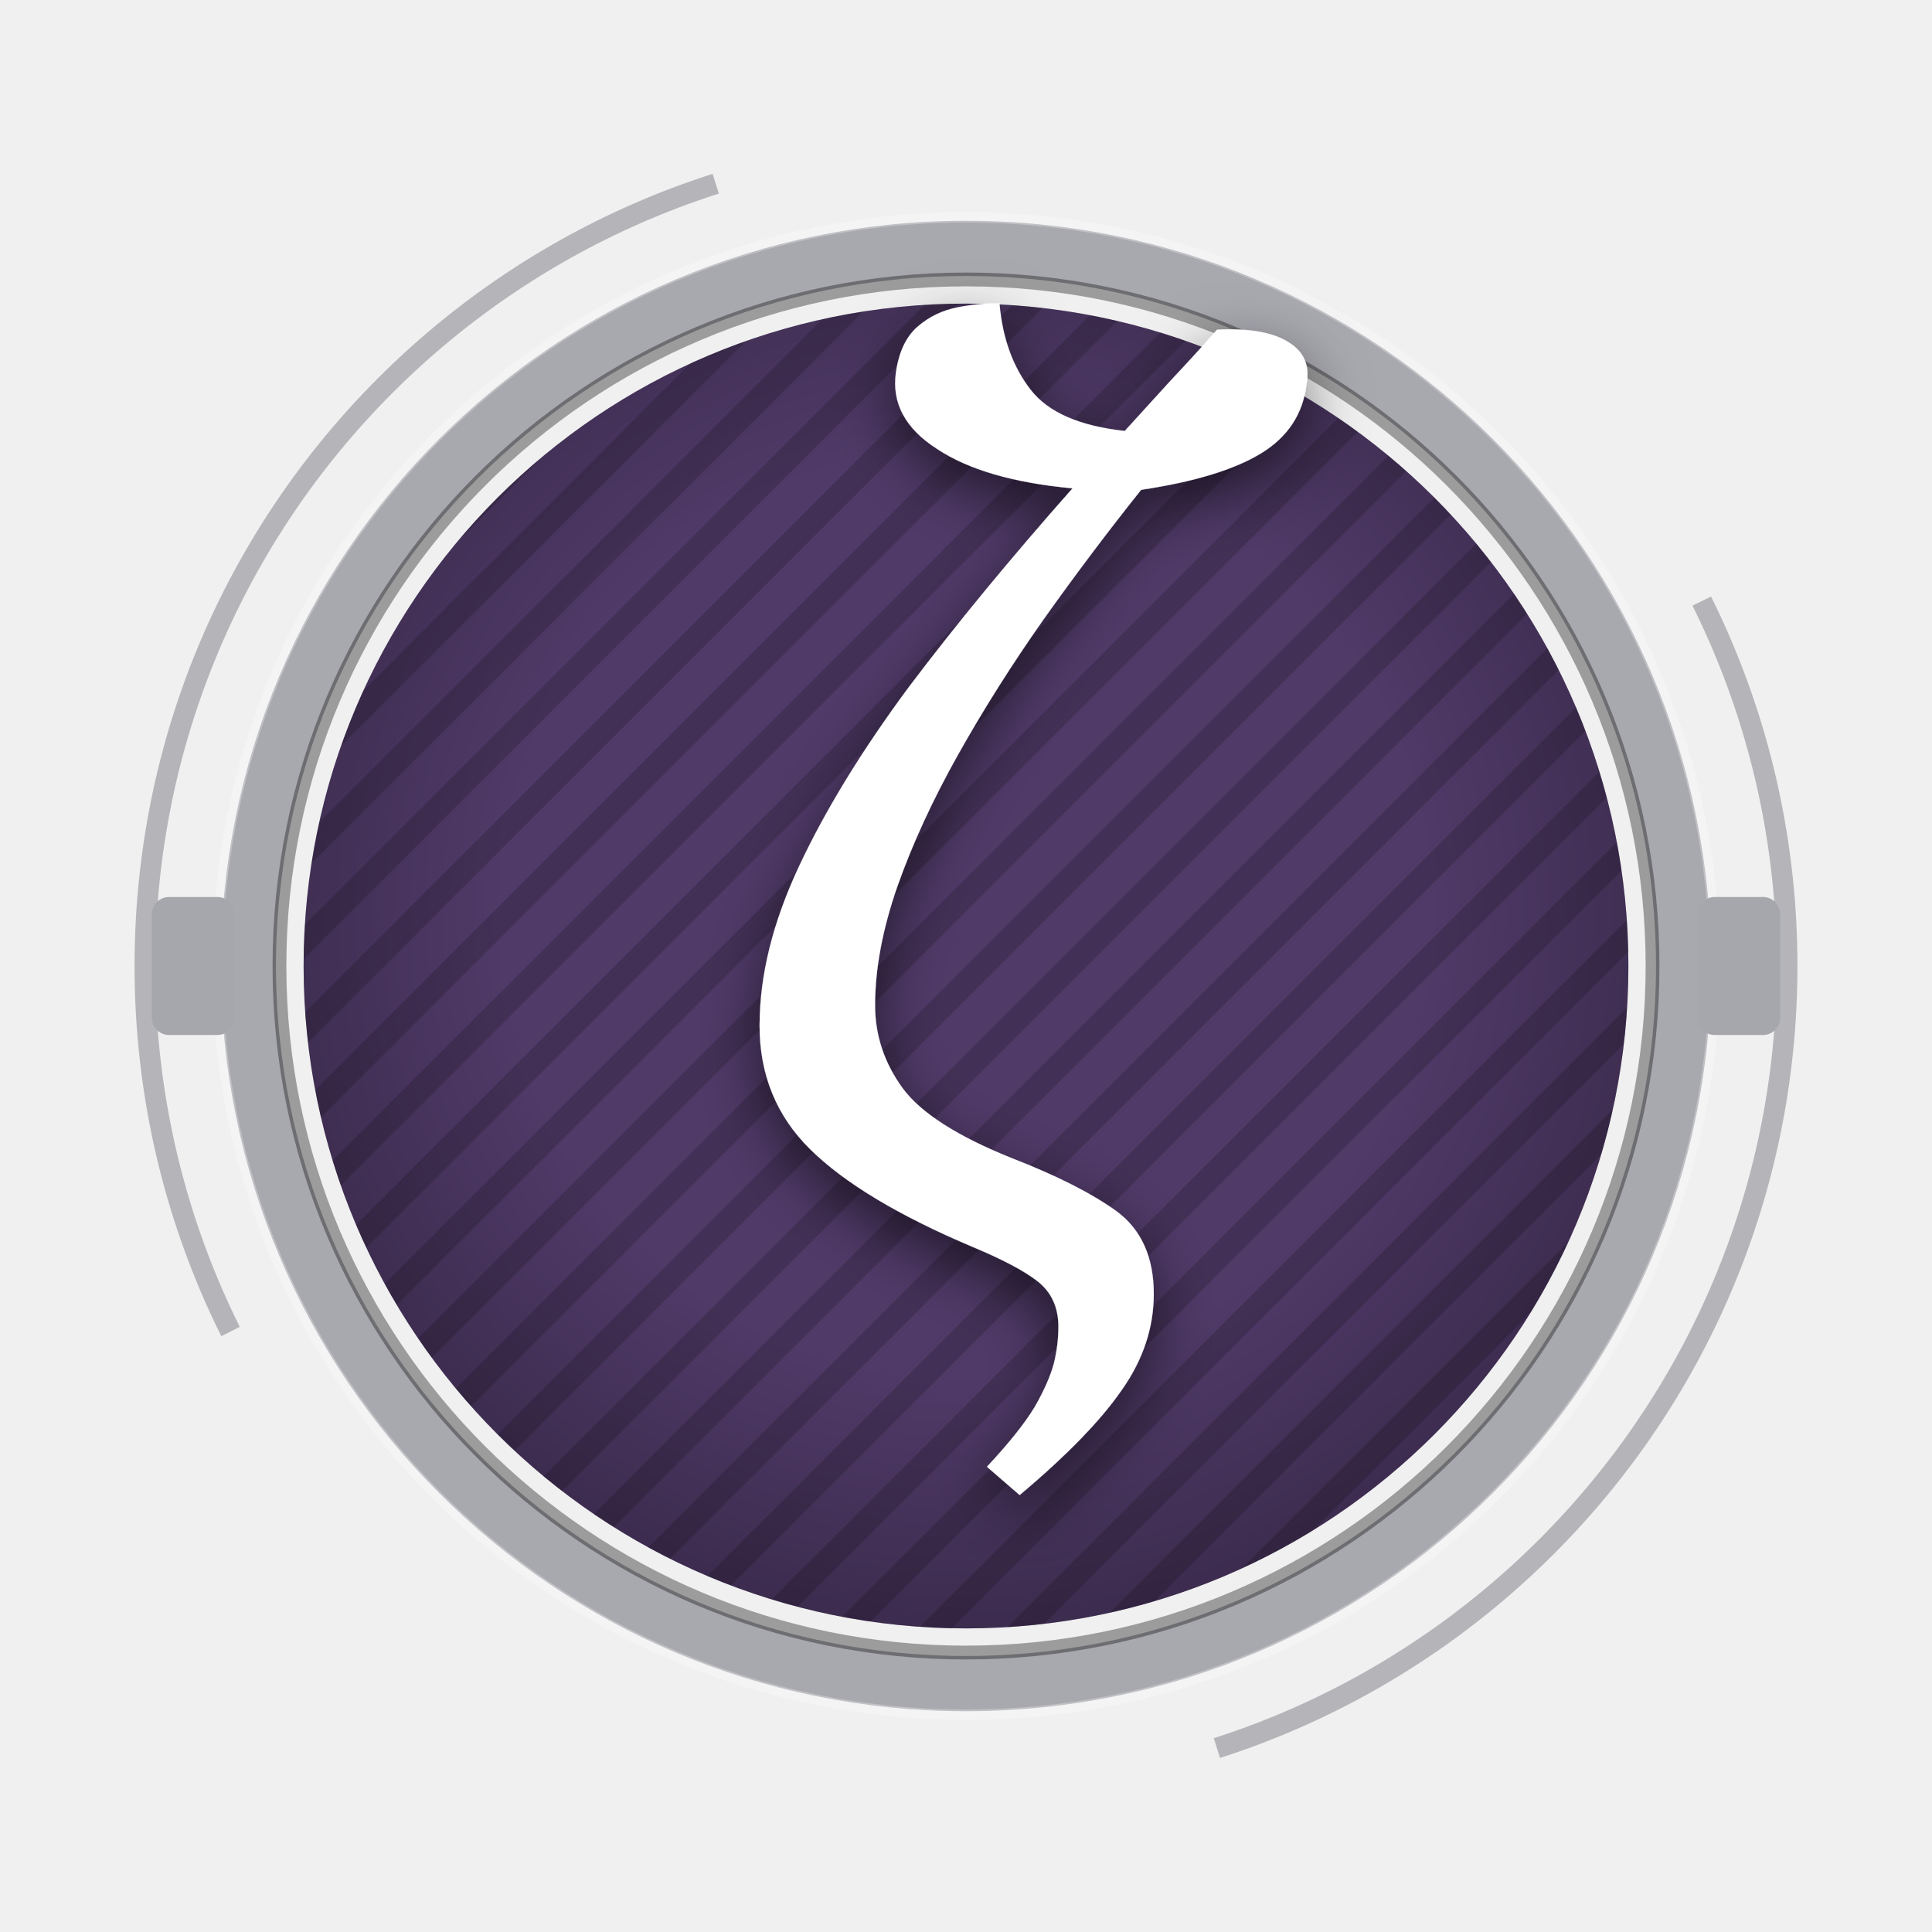
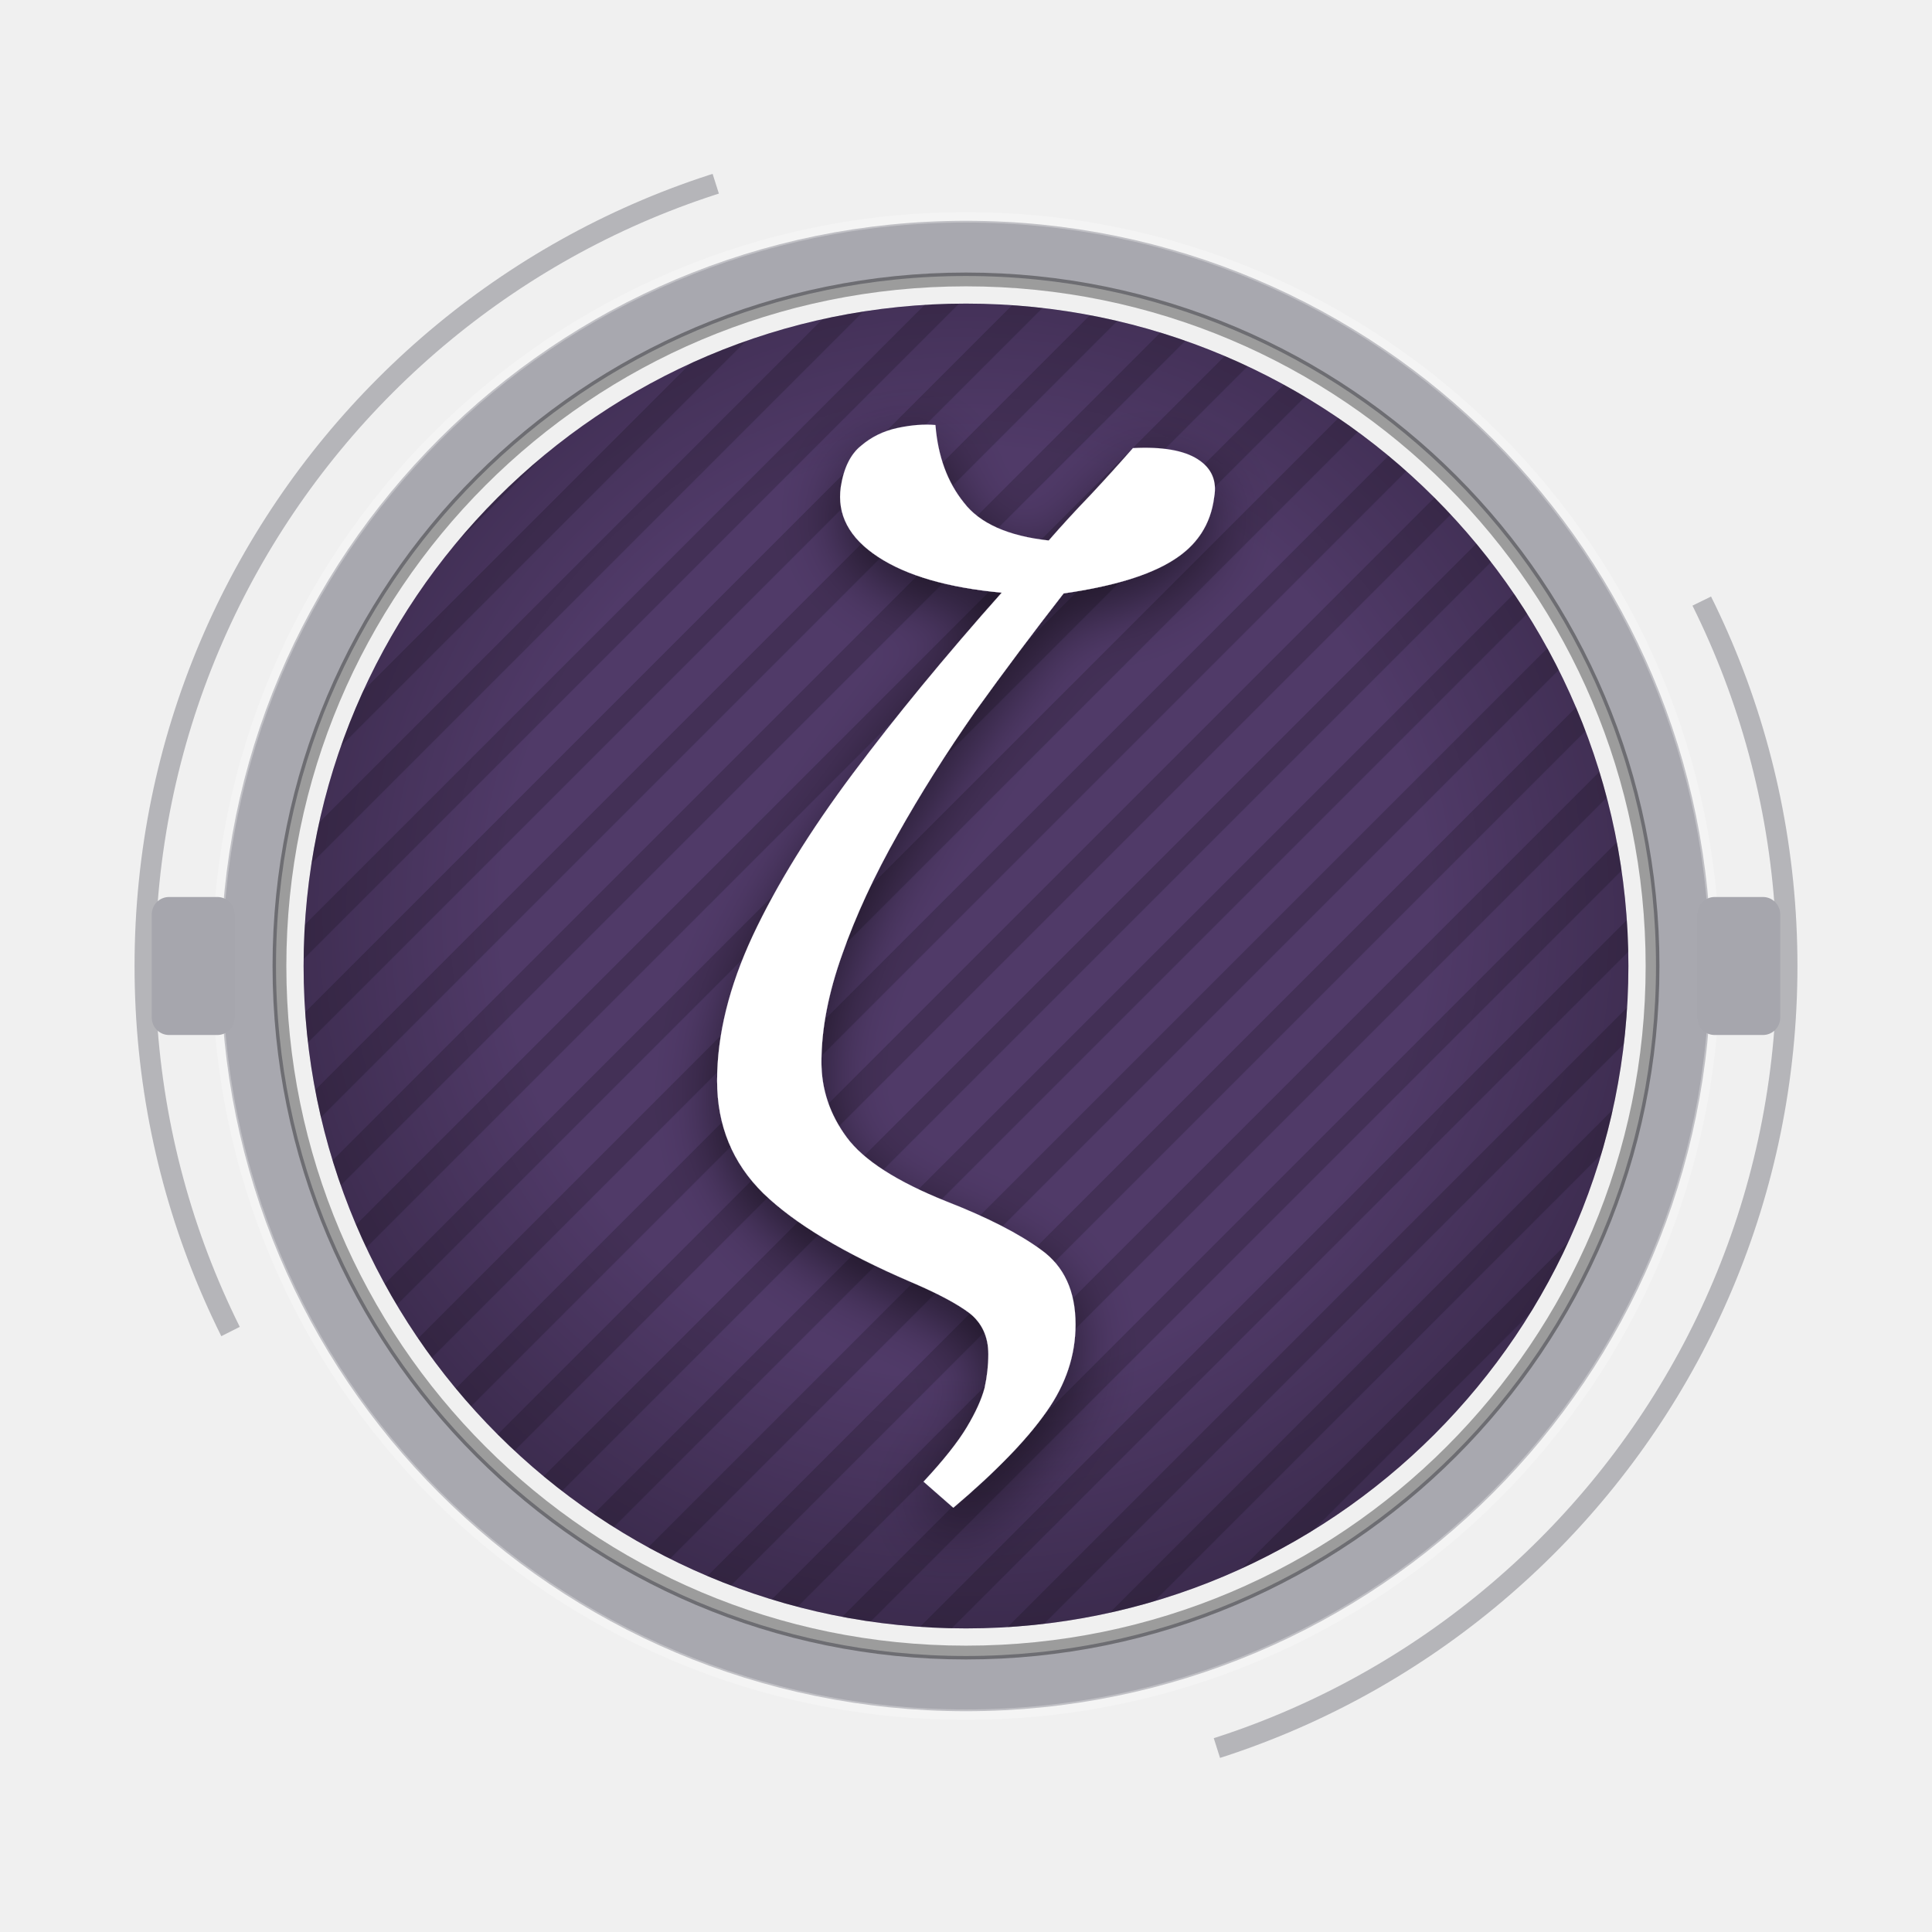
<svg xmlns="http://www.w3.org/2000/svg" viewBox="0 0 280 280" role="img" aria-label="7K Zenith dan">
  <defs>
    <pattern id="hatch" patternUnits="userSpaceOnUse" width="9" height="9" patternTransform="rotate(45)">
      <rect width="9" height="9" fill="none" />
      <rect width="3.4" height="9" fill="rgba(0,0,0,0.17)" />
    </pattern>
    <radialGradient id="vig" cx="50%" cy="46%" r="56%">
      <stop offset="0.62" stop-color="rgba(0,0,0,0)" />
      <stop offset="1" stop-color="rgba(0,0,0,0.28)" />
    </radialGradient>
    <filter id="gsh" x="-30%" y="-30%" width="160%" height="160%">
      <feDropShadow dx="0" dy="3" stdDeviation="4" flood-color="#000" flood-opacity="0.55" />
    </filter>
  </defs>
  <circle cx="140" cy="140" r="119" fill="none" stroke="#8e8e95" stroke-width="3" stroke-dasharray="205 169" stroke-dashoffset="55" opacity="0.6" />
  <circle cx="140" cy="140" r="96" fill="#503a68" />
  <circle cx="140" cy="140" r="96" fill="url(#hatch)" />
  <circle cx="140" cy="140" r="96" fill="url(#vig)" />
  <circle cx="140" cy="140" r="104" fill="none" stroke="#a8a8af" stroke-width="8" />
  <circle cx="140" cy="140" r="99.5" fill="none" stroke="rgba(0,0,0,0.35)" stroke-width="2" />
  <circle cx="140" cy="140" r="108.5" fill="none" stroke="rgba(255,255,255,0.28)" stroke-width="1.5" />
  <rect x="22" y="130" width="12" height="20" rx="2.5" fill="#a6a6ad" />
  <rect x="246" y="130" width="12" height="20" rx="2.5" fill="#a6a6ad" />
  <g transform="translate(140 140) scale(1.08)" filter="url(#gsh)">
-     <path d="M7.2 71.0L7.2 71.0L2.8 67.2Q7.2 62.5 9.2 59.2Q11.1 55.9 11.8 53.3Q12.4 50.8 12.4 48.4L12.4 48.4Q12.4 44.5 9.6 42.3Q6.9 40.2 0.9 37.7L0.9 37.7Q-14.0 31.4-20.9 24.6Q-27.7 17.9-27.7 8.0L-27.7 8.0Q-27.7-2.1-22.4-13.4Q-17.1-24.7-7.7-37.4Q1.8-50.0 14.3-64.1L14.3-64.1Q2.4-65.2-3.9-69.4Q-10.3-73.5-9.4-79.7L-9.4-79.7Q-8.8-83.8-6.5-85.8Q-4.2-87.8-1.1-88.4Q2.0-89.0 4.5-88.9L4.5-88.9Q5.1-81.9 8.7-77.3Q12.2-72.8 21.3-71.8L21.3-71.8Q24.3-75.1 27.4-78.5Q30.6-81.9 33.7-85.4L33.7-85.4Q40.2-85.7 43.3-83.7Q46.4-81.8 45.7-78.1L45.7-78.1Q45.0-72.1 39.6-68.8Q34.2-65.5 23.5-63.9L23.5-63.9Q16.8-55.5 10.4-46.5Q4.0-37.4-1.1-28.3Q-6.2-19.2-9.2-10.7Q-12.2-2.1-12.2 5.3L-12.2 5.3Q-12.2 11.3-8.5 16.4Q-4.8 21.4 6.2 25.8L6.2 25.8Q15.2 29.3 20.2 32.9Q25.2 36.6 25.2 44.0L25.2 44.0Q25.2 50.8 20.9 56.9Q16.7 63.0 7.2 71.0Z" fill="#fff" />
+     <path d="M-1.7 72.7L-1.7 72.7L-5.7 69.2Q-1.7 64.9 0.1 61.9Q1.9 58.9 2.5 56.6Q3.0 54.3 3.0 52.1L3.0 52.1Q3.0 48.6 0.5 46.6Q-2.0 44.7-7.4 42.4L-7.4 42.4Q-20.9 36.6-27.2 30.5Q-33.4 24.4-33.4 15.4L-33.4 15.4Q-33.4 6.2-28.6-4.1Q-23.8-14.3-15.2-25.8Q-6.6-37.3 4.8-50.1L4.8-50.1Q-6.0-51.1-11.8-54.9Q-17.6-58.7-16.8-64.3L-16.8-64.3Q-16.2-68.1-14.1-69.8Q-12.0-71.6-9.2-72.2Q-6.4-72.8-4.1-72.6L-4.1-72.6Q-3.6-66.3-0.3-62.2Q2.9-58.0 11.1-57.1L11.1-57.1Q13.8-60.2 16.7-63.2Q19.6-66.3 22.4-69.5L22.4-69.5Q28.3-69.8 31.1-68.0Q33.9-66.2 33.3-62.9L33.3-62.9Q32.6-57.4 27.7-54.4Q22.9-51.4 13.1-50.0L13.1-50.0Q7.1-42.3 1.2-34.1Q-4.6-25.8-9.2-17.6Q-13.9-9.3-16.6-1.6Q-19.4 6.2-19.4 12.9L-19.4 12.9Q-19.4 18.4-16.0 23.0Q-12.6 27.6-2.6 31.6L-2.6 31.6Q5.6 34.8 10.1 38.1Q14.7 41.4 14.7 48.1L14.7 48.1Q14.7 54.3 10.8 59.8Q6.9 65.4-1.7 72.7Z" fill="#fff" />
  </g>
</svg>
